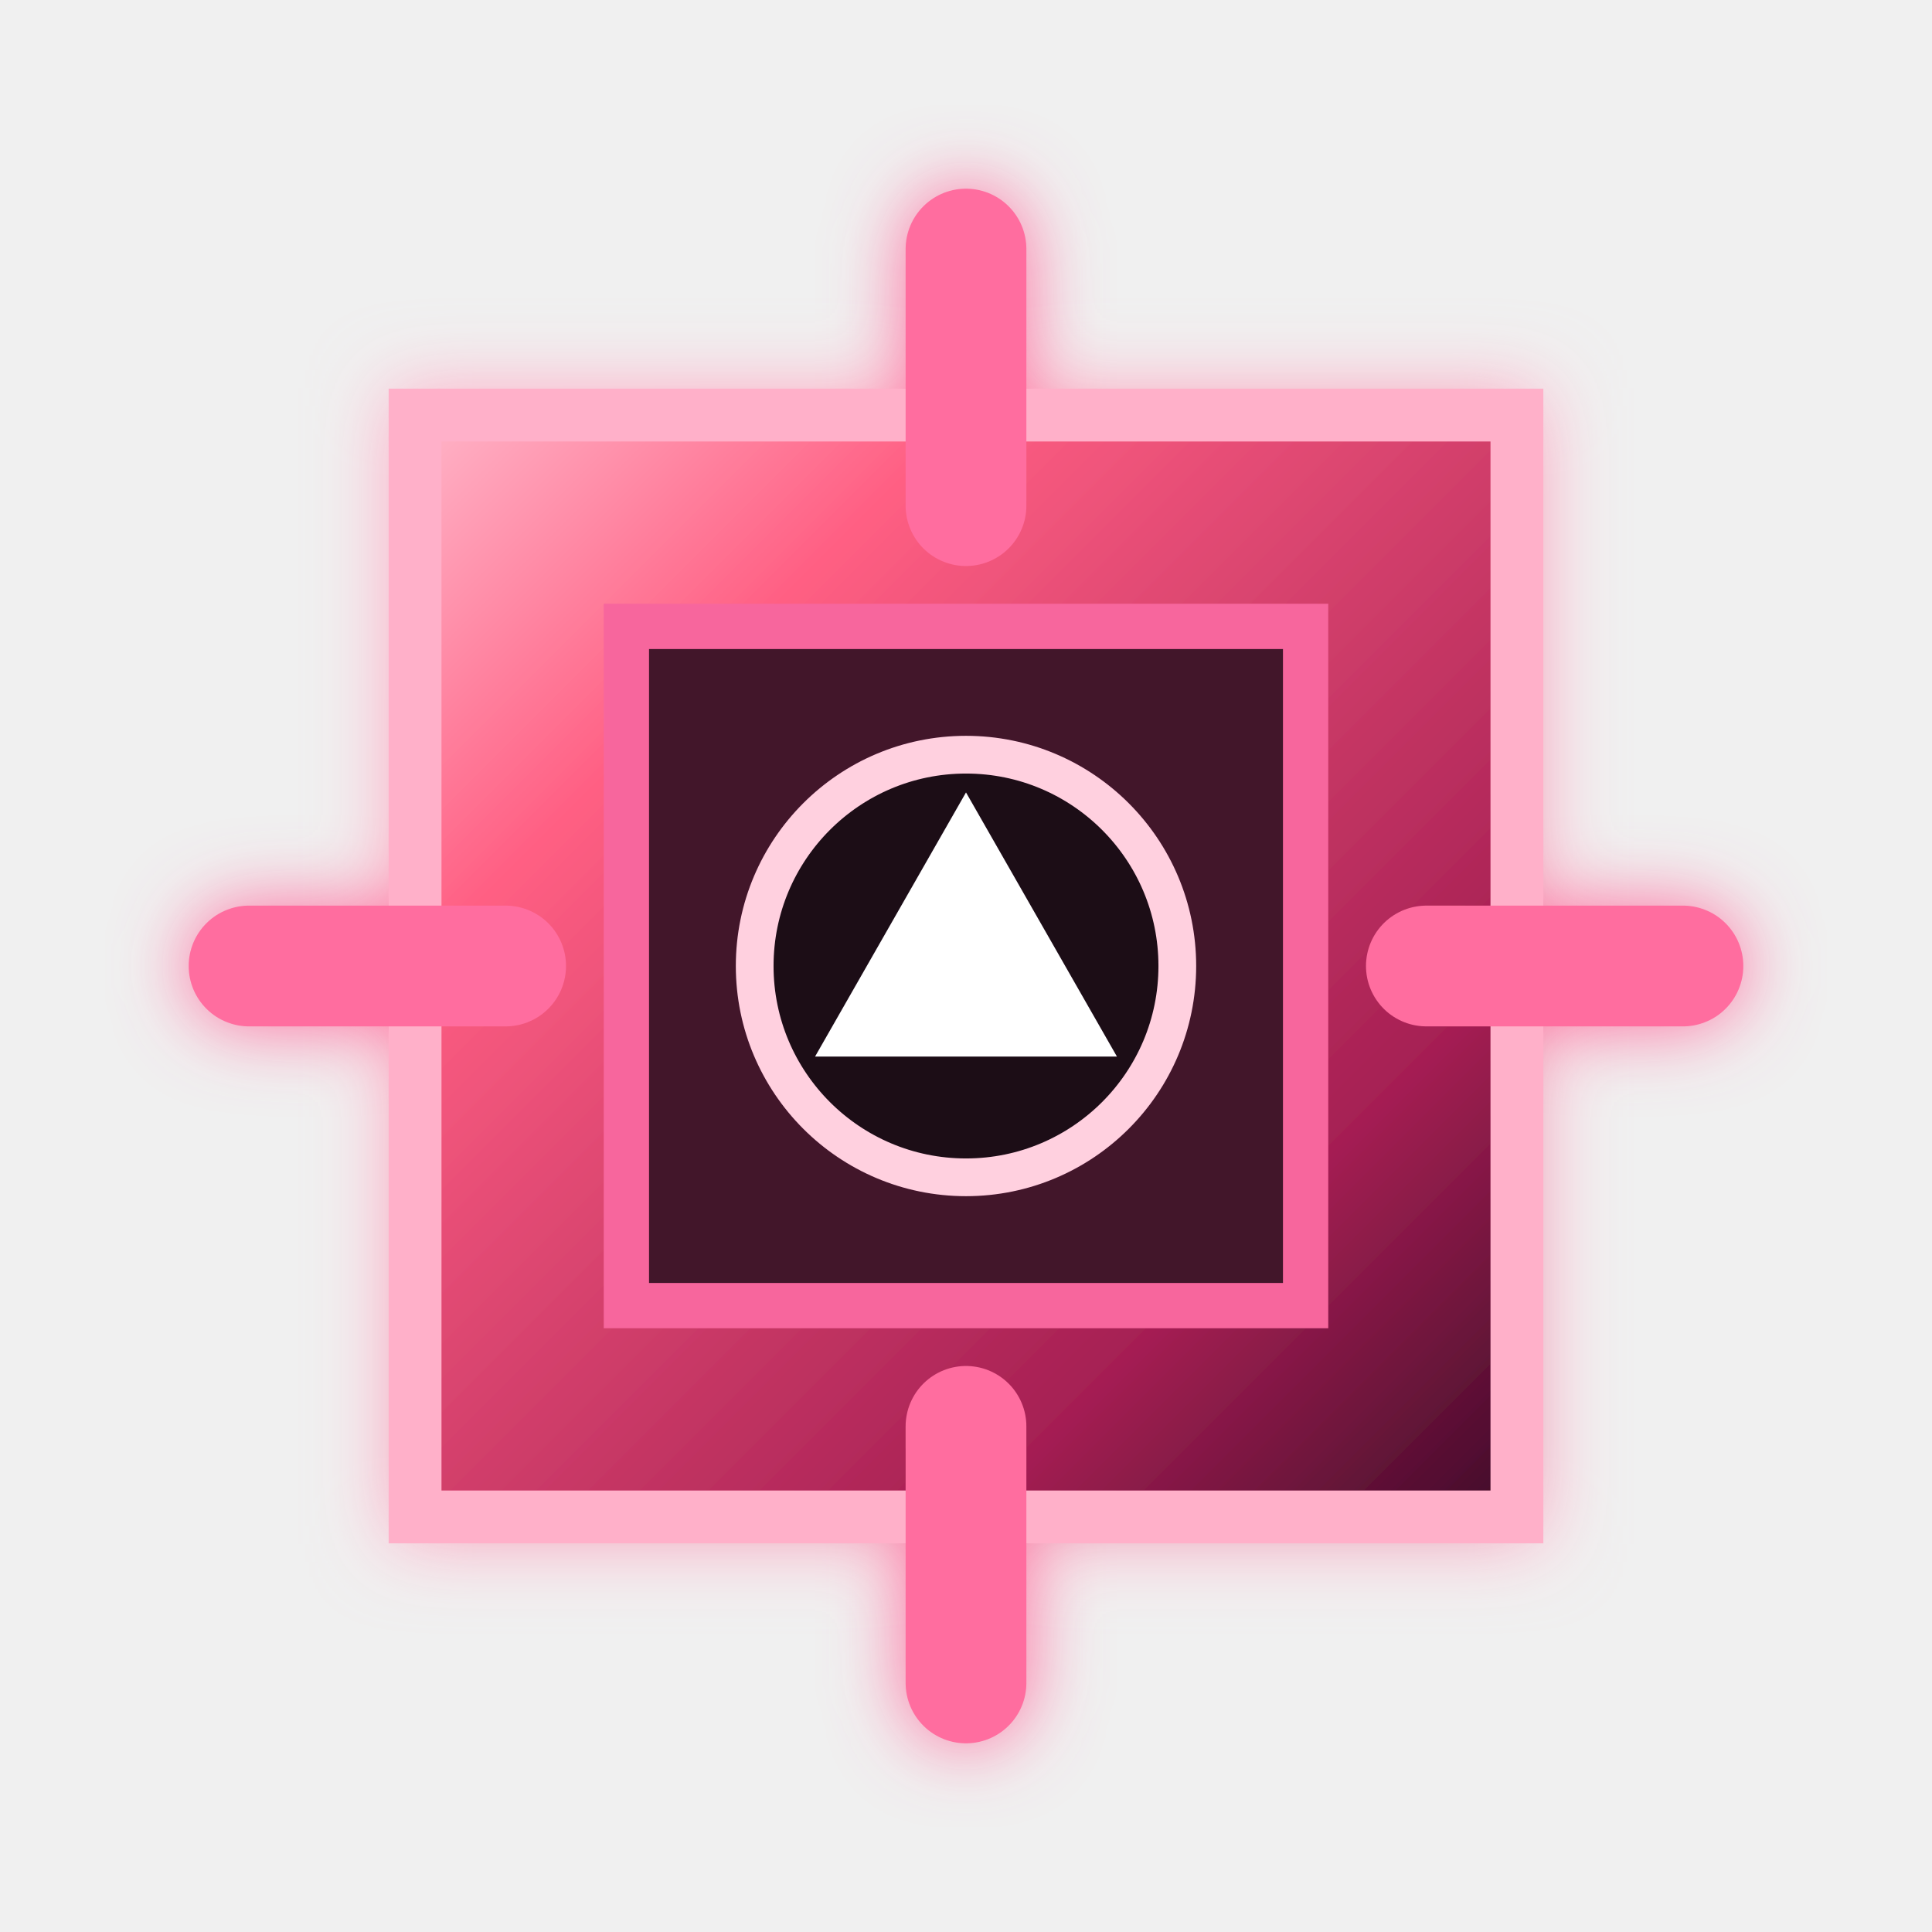
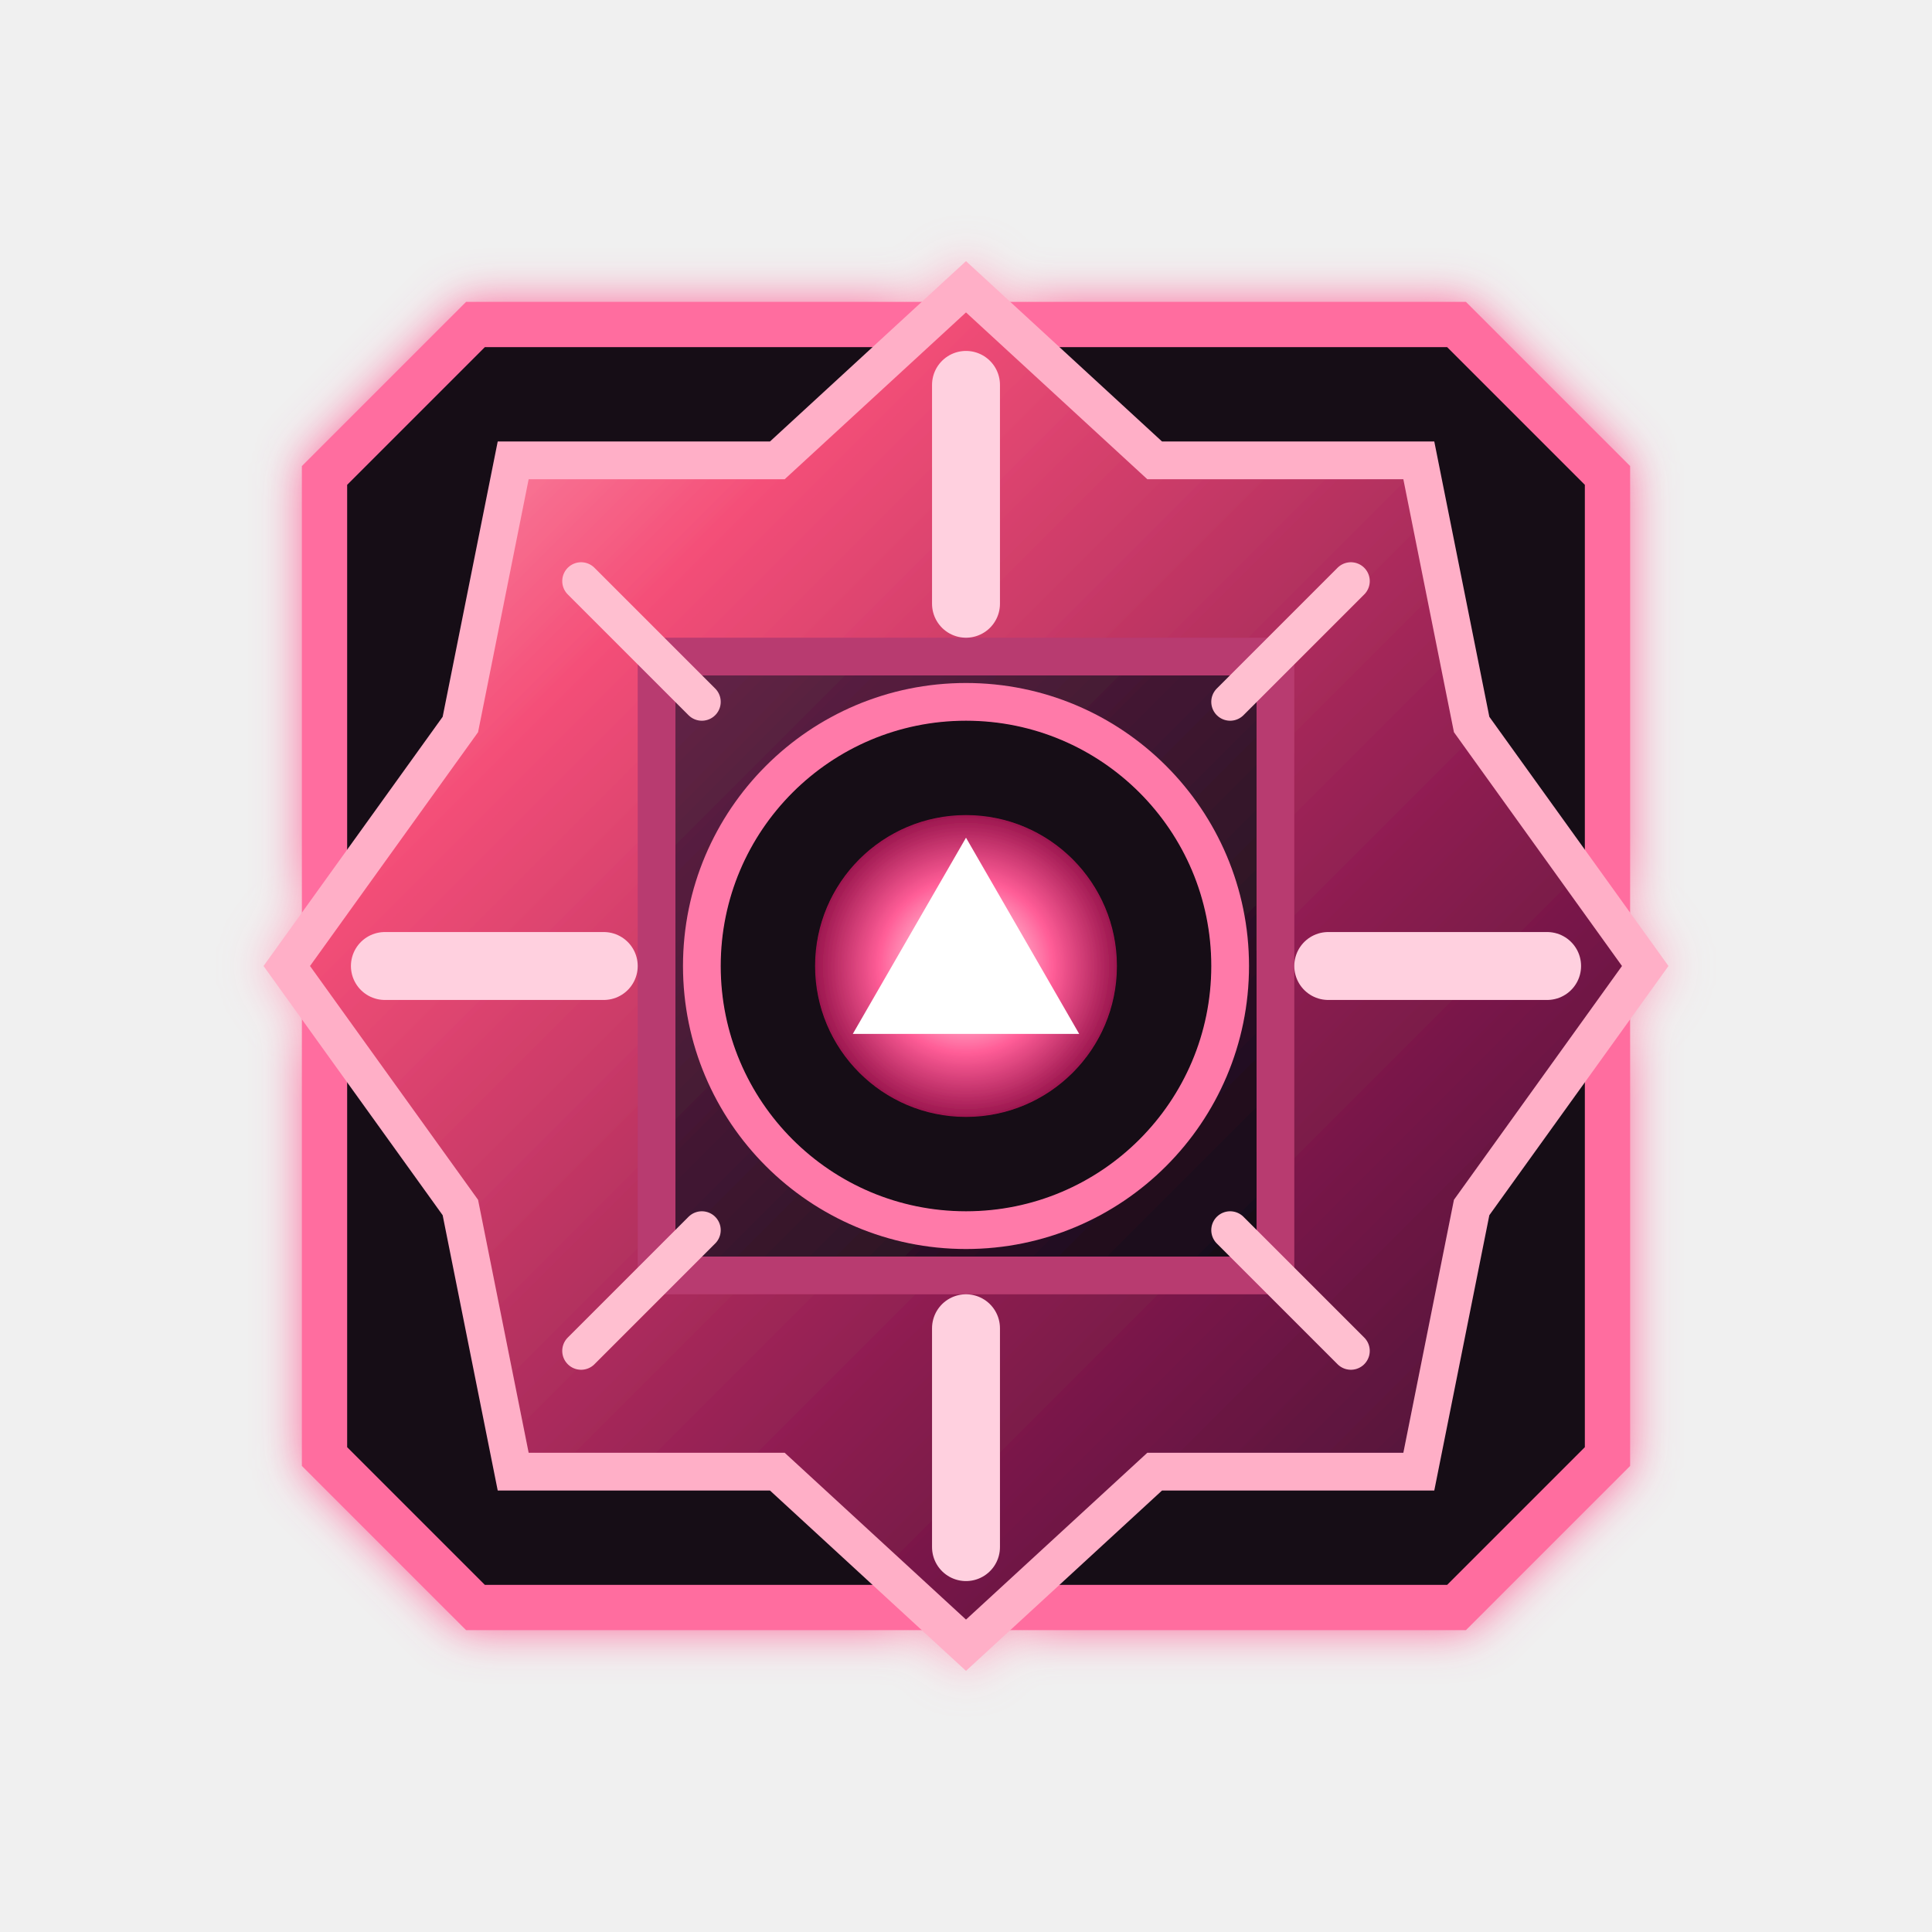
<svg xmlns="http://www.w3.org/2000/svg" viewBox="0 0 256 256">
  <defs>
-     <linearGradient id="g" x1="0" y1="0" x2="1" y2="1">
-       <stop stop-color="#ffb6c9" />
-       <stop offset=".25" stop-color="#ff5f83" />
-       <stop offset=".75" stop-color="#a51f53" />
-       <stop offset="1" stop-color="#3e0b28" />
+     <linearGradient id="armor" x1="0" y1="0" x2="1" y2="1">
+       <stop stop-color="#ffb1c3" />
+       <stop offset=".25" stop-color="#f44f78" />
+       <stop offset=".62" stop-color="#8c1d50" />
+       <stop offset="1" stop-color="#310a2d" />
    </linearGradient>
-     <filter id="f">
-       <feGaussianBlur stdDeviation="5" result="b" />
+     <linearGradient id="metal" x1="0" y1="0" x2="1" y2="1">
+       <stop stop-color="#662448" />
+       <stop offset="1" stop-color="#130916" />
+     </linearGradient>
+     <radialGradient id="core">
+       <stop stop-color="#fff" />
+       <stop offset=".22" stop-color="#ffd0df" />
+       <stop offset=".58" stop-color="#ff5d97" />
+       <stop offset="1" stop-color="#9c174f" />
+     </radialGradient>
+     <filter id="g" x="-25%" y="-25%" width="150%" height="150%">
+       <feGaussianBlur stdDeviation="3" result="b" />
      <feMerge>
        <feMergeNode in="b" />
        <feMergeNode in="SourceGraphic" />
      </feMerge>
    </filter>
  </defs>
-   <g filter="url(#f)">
-     <path d="M55 55h146v146H55z" rx="24" fill="url(#g)" stroke="#ffb0c9" stroke-width="7" />
-     <path d="M83 83h90v90H83z" fill="#43122c" stroke="#f7669d" stroke-width="6" />
-     <path d="M128 33v34M128 189v34M33 128h34M189 128h34" stroke="#ff6d9f" stroke-width="16" stroke-linecap="round" />
-     <circle cx="128" cy="128" r="28" fill="#1c0b18" stroke="#ffd0df" stroke-width="5" />
-     <path d="m128 105 20 35h-40z" fill="#fff" />
+   <g filter="url(#g)">
+     <path d="M63 43h130l20 20v130l-20 20H63l-20-20V63z" fill="#170b18" stroke="#ff6d9f" stroke-width="6" />
+     <path d="m128 38 25 23h35l7 35 23 32-23 32-7 35h-35l-25 23-25-23H68l-7-35-23-32 23-32 7-35h35z" fill="url(#armor)" stroke="#ffafc7" stroke-width="5" />
+     <path d="M87 87h82v82H87z" fill="url(#metal)" stroke="#b83a70" stroke-width="5" />
+     <path d="M128 51v29M128 205v-29M51 128h29M205 128h-29" stroke="#ffd0df" stroke-width="9" stroke-linecap="round" />
+     <circle cx="128" cy="128" r="35" fill="#130b14" stroke="#ff7aa9" stroke-width="5" />
+     <circle cx="128" cy="128" r="20" fill="url(#core)" />
+     <path d="m128 111 15 26h-30z" fill="#fff" />
+     <path d="M77 77l16 16M179 77l-16 16M77 179l16-16M179 179l-16-16" stroke="#ffbfd0" stroke-width="5" stroke-linecap="round" />
  </g>
</svg>
